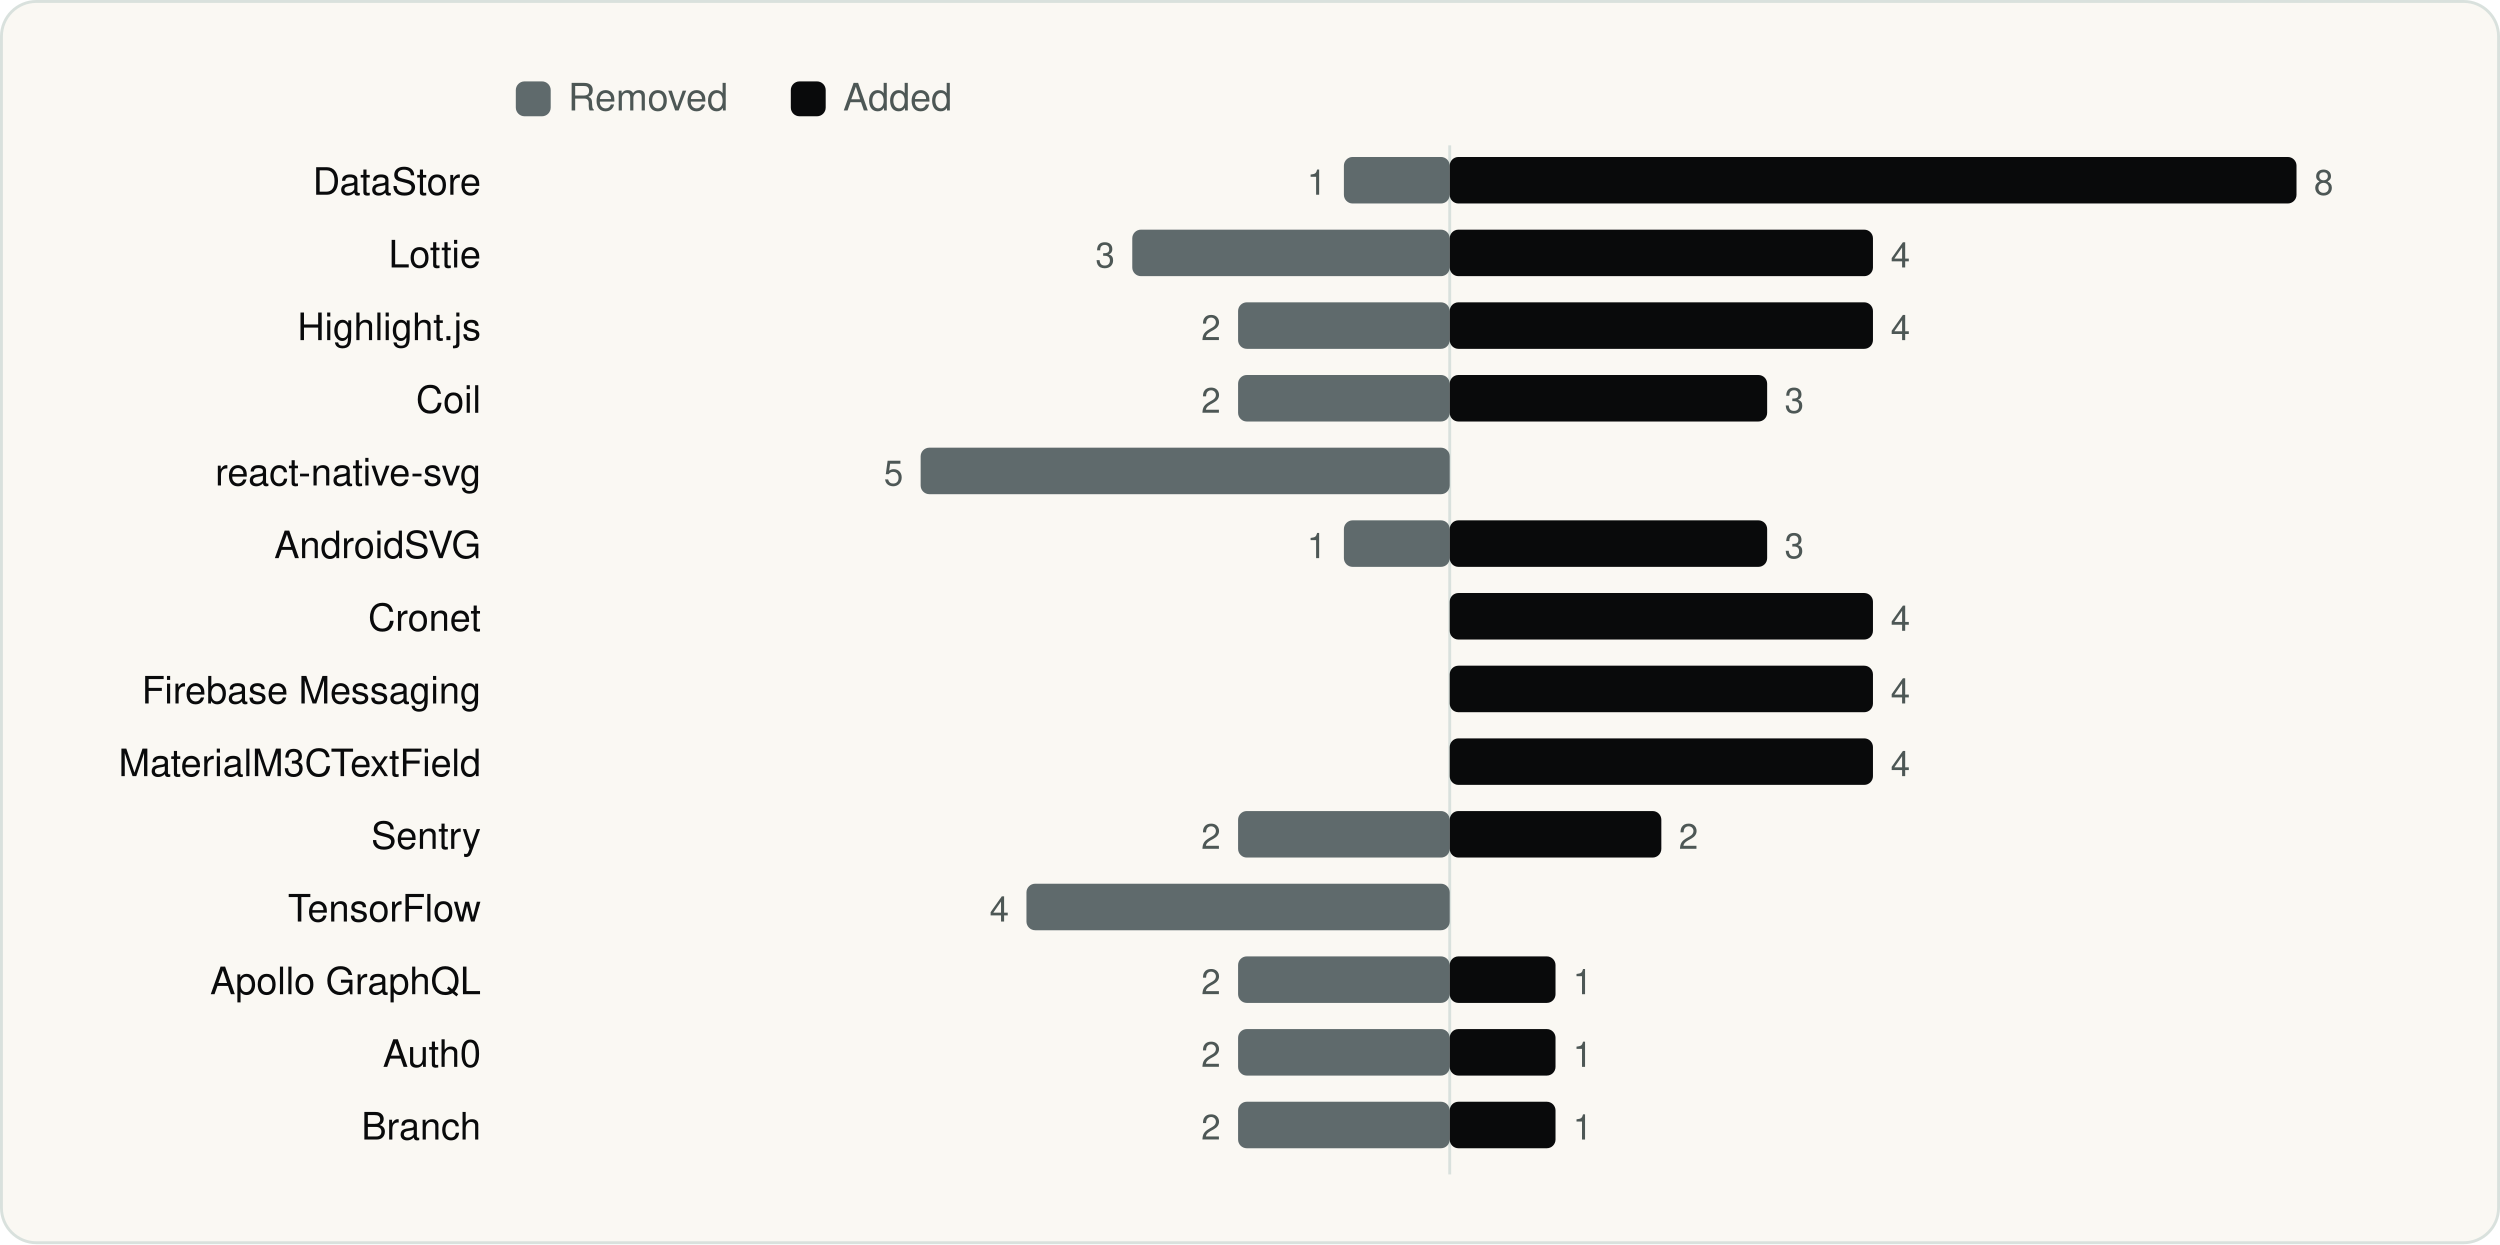
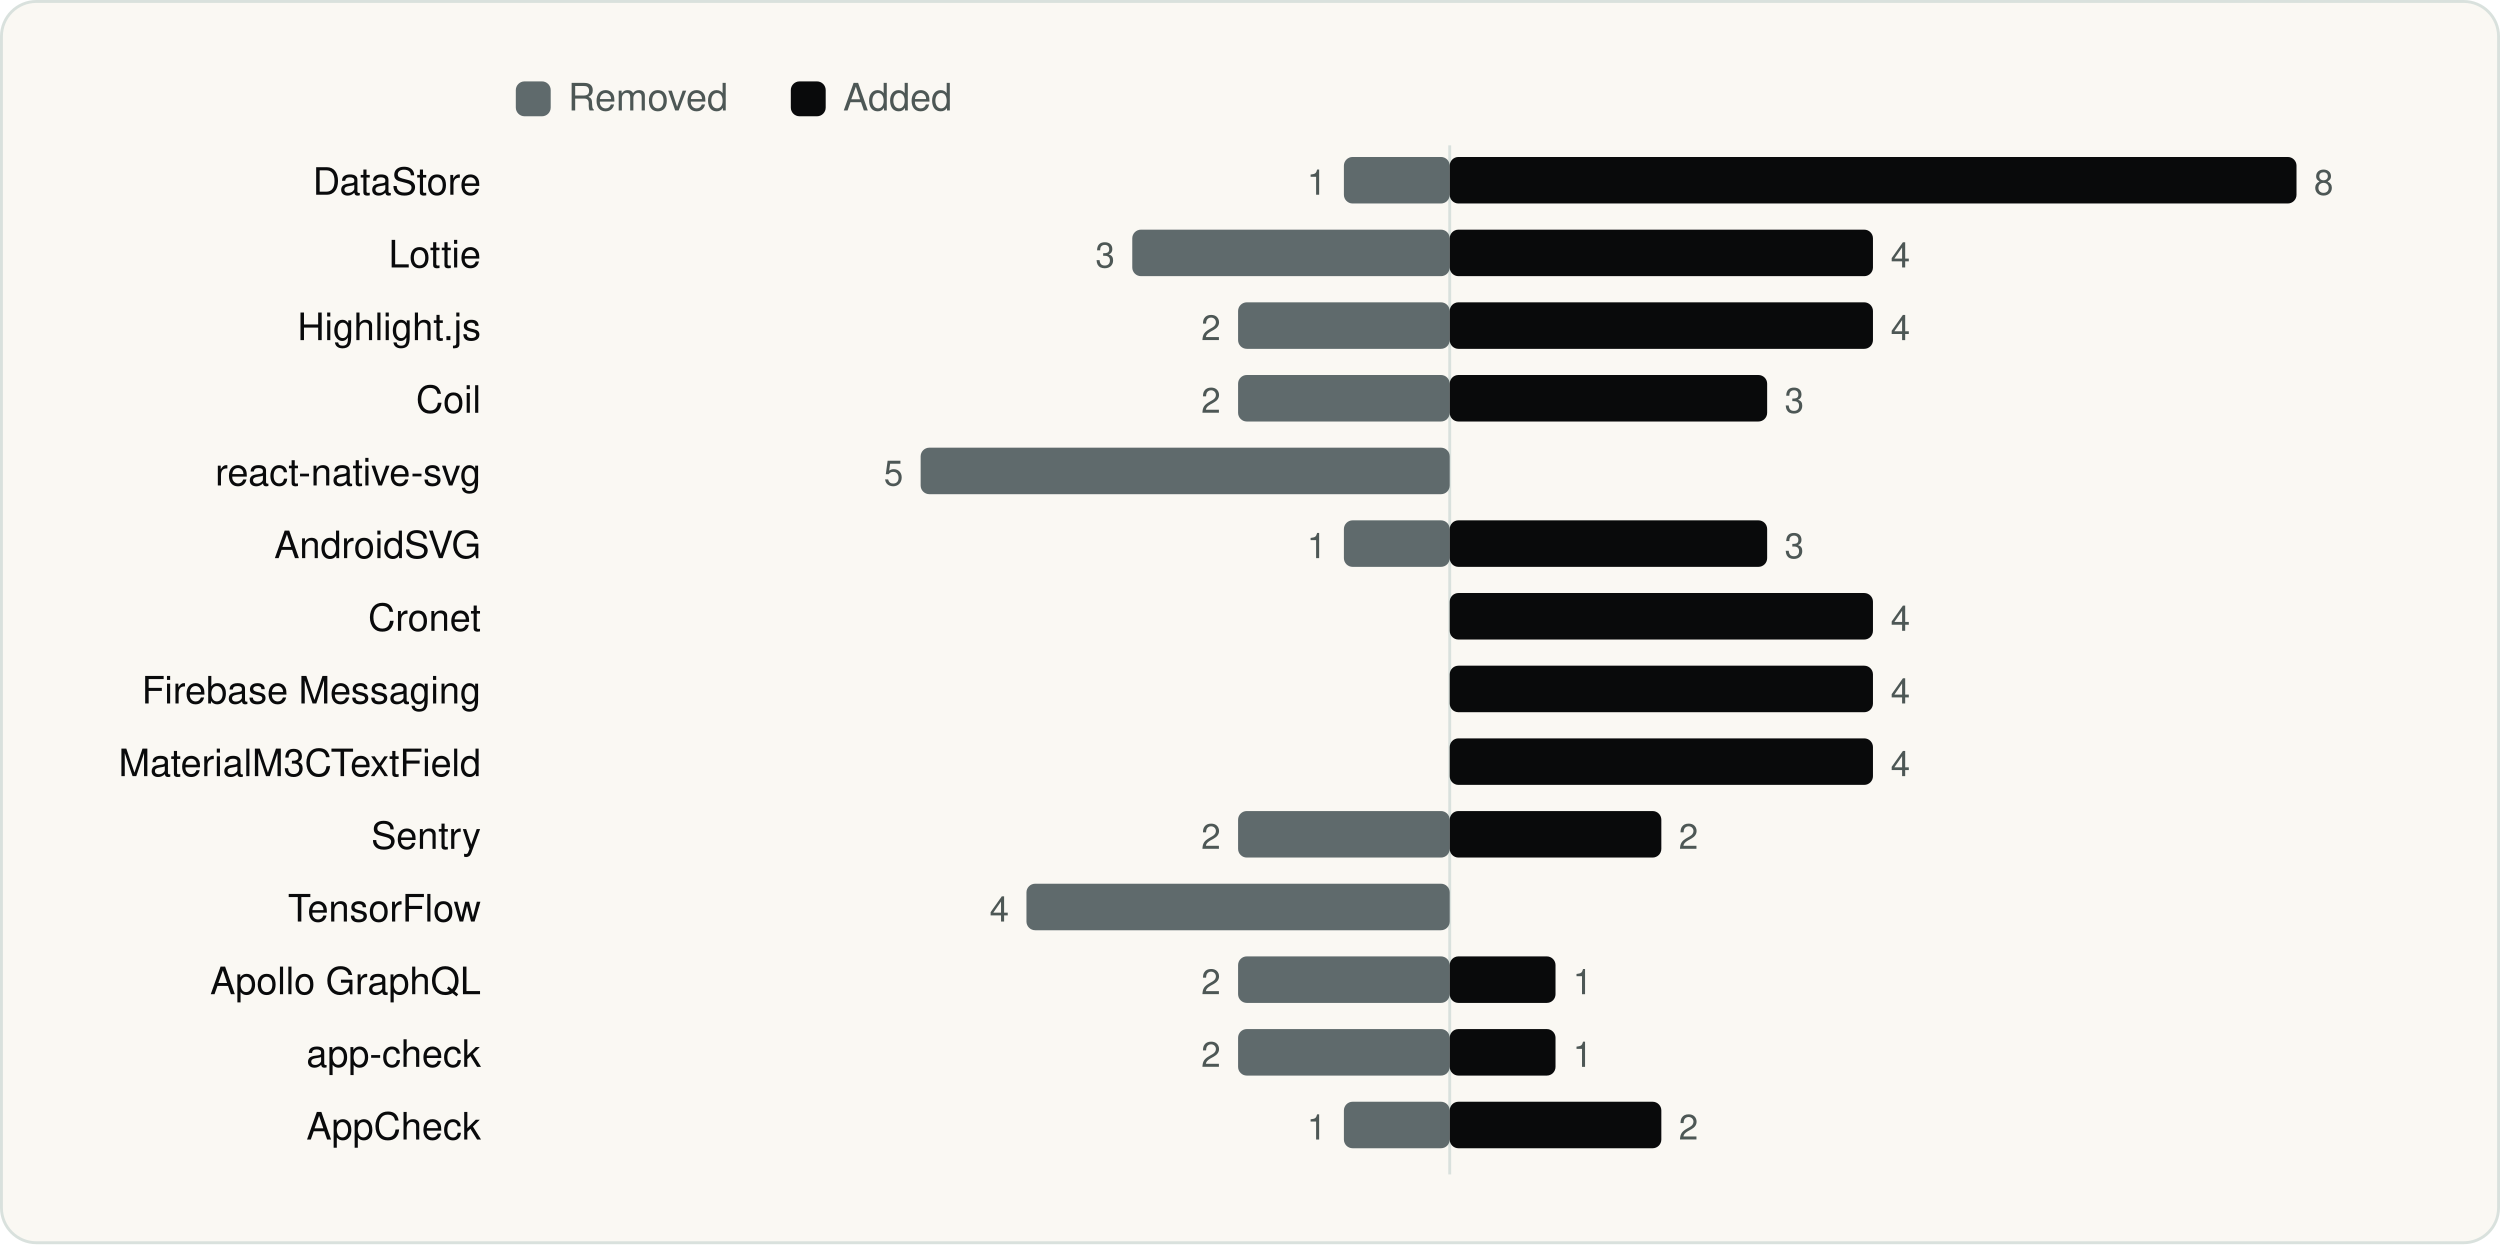
<svg xmlns="http://www.w3.org/2000/svg" viewBox="0 0 860 428" width="860" height="428" role="img" aria-label="SDKs added and removed between versions" font-family="Geist, -apple-system, BlinkMacSystemFont, 'Segoe UI', Helvetica, Arial, sans-serif">
  <rect x="0.5" y="0.5" width="859" height="427" rx="12" fill="#FAF8F3" stroke="#D9E1DD" />
  <g transform="translate(20 20)">
    <rect x="157.44" y="8" width="12" height="12" rx="3" fill="#5F6A6C" />
    <text x="175.44" y="18" font-size="13" fill="#4D5755">Removed</text>
    <rect x="252.04" y="8" width="12" height="12" rx="3" fill="#090A0B" />
    <text x="270.04" y="18" font-size="13" fill="#4D5755">Added</text>
    <line x1="478.7" y1="30" x2="478.7" y2="384" stroke="#D9E1DD" />
    <text x="145.44" y="47" font-size="13" text-anchor="end" fill="#090A0B">DataStore</text>
    <rect x="442.3" y="34" width="36.4" height="16" rx="3" fill="#5F6A6C" />
    <text x="436.3" y="47" font-size="12" text-anchor="end" fill="#4D5755">1</text>
    <rect x="478.7" y="34" width="291.3" height="16" rx="3" fill="#090A0B" />
    <text x="776.0" y="47" font-size="12" fill="#4D5755">8</text>
    <text x="145.44" y="72" font-size="13" text-anchor="end" fill="#090A0B">Lottie</text>
    <rect x="369.5" y="59" width="109.2" height="16" rx="3" fill="#5F6A6C" />
    <text x="363.5" y="72" font-size="12" text-anchor="end" fill="#4D5755">3</text>
    <rect x="478.7" y="59" width="145.6" height="16" rx="3" fill="#090A0B" />
    <text x="630.4" y="72" font-size="12" fill="#4D5755">4</text>
    <text x="145.44" y="97" font-size="13" text-anchor="end" fill="#090A0B">Highlight.js</text>
    <rect x="405.9" y="84" width="72.8" height="16" rx="3" fill="#5F6A6C" />
    <text x="399.9" y="97" font-size="12" text-anchor="end" fill="#4D5755">2</text>
    <rect x="478.7" y="84" width="145.6" height="16" rx="3" fill="#090A0B" />
    <text x="630.4" y="97" font-size="12" fill="#4D5755">4</text>
    <text x="145.44" y="122" font-size="13" text-anchor="end" fill="#090A0B">Coil</text>
    <rect x="405.9" y="109" width="72.8" height="16" rx="3" fill="#5F6A6C" />
    <text x="399.9" y="122" font-size="12" text-anchor="end" fill="#4D5755">2</text>
    <rect x="478.7" y="109" width="109.2" height="16" rx="3" fill="#090A0B" />
    <text x="593.9" y="122" font-size="12" fill="#4D5755">3</text>
    <text x="145.44" y="147" font-size="13" text-anchor="end" fill="#090A0B">react-native-svg</text>
    <rect x="296.7" y="134" width="182.0" height="16" rx="3" fill="#5F6A6C" />
    <text x="290.7" y="147" font-size="12" text-anchor="end" fill="#4D5755">5</text>
    <text x="145.44" y="172" font-size="13" text-anchor="end" fill="#090A0B">AndroidSVG</text>
    <rect x="442.3" y="159" width="36.4" height="16" rx="3" fill="#5F6A6C" />
    <text x="436.3" y="172" font-size="12" text-anchor="end" fill="#4D5755">1</text>
    <rect x="478.7" y="159" width="109.2" height="16" rx="3" fill="#090A0B" />
    <text x="593.9" y="172" font-size="12" fill="#4D5755">3</text>
    <text x="145.44" y="197" font-size="13" text-anchor="end" fill="#090A0B">Cronet</text>
    <rect x="478.7" y="184" width="145.6" height="16" rx="3" fill="#090A0B" />
    <text x="630.4" y="197" font-size="12" fill="#4D5755">4</text>
    <text x="145.44" y="222" font-size="13" text-anchor="end" fill="#090A0B">Firebase Messaging</text>
    <rect x="478.7" y="209" width="145.6" height="16" rx="3" fill="#090A0B" />
    <text x="630.4" y="222" font-size="12" fill="#4D5755">4</text>
    <text x="145.44" y="247" font-size="13" text-anchor="end" fill="#090A0B">MaterialM3CTextField</text>
    <rect x="478.7" y="234" width="145.6" height="16" rx="3" fill="#090A0B" />
    <text x="630.4" y="247" font-size="12" fill="#4D5755">4</text>
    <text x="145.44" y="272" font-size="13" text-anchor="end" fill="#090A0B">Sentry</text>
    <rect x="405.9" y="259" width="72.8" height="16" rx="3" fill="#5F6A6C" />
    <text x="399.9" y="272" font-size="12" text-anchor="end" fill="#4D5755">2</text>
    <rect x="478.7" y="259" width="72.8" height="16" rx="3" fill="#090A0B" />
    <text x="557.5" y="272" font-size="12" fill="#4D5755">2</text>
    <text x="145.44" y="297" font-size="13" text-anchor="end" fill="#090A0B">TensorFlow</text>
    <rect x="333.1" y="284" width="145.6" height="16" rx="3" fill="#5F6A6C" />
    <text x="327.1" y="297" font-size="12" text-anchor="end" fill="#4D5755">4</text>
    <text x="145.44" y="322" font-size="13" text-anchor="end" fill="#090A0B">Apollo GraphQL</text>
    <rect x="405.9" y="309" width="72.8" height="16" rx="3" fill="#5F6A6C" />
    <text x="399.9" y="322" font-size="12" text-anchor="end" fill="#4D5755">2</text>
    <rect x="478.7" y="309" width="36.4" height="16" rx="3" fill="#090A0B" />
    <text x="521.1" y="322" font-size="12" fill="#4D5755">1</text>
-     <text x="145.44" y="347" font-size="13" text-anchor="end" fill="#090A0B">Auth0</text>
+     <text x="145.44" y="347" font-size="13" text-anchor="end" fill="#090A0B">app-check</text>
    <rect x="405.9" y="334" width="72.8" height="16" rx="3" fill="#5F6A6C" />
    <text x="399.9" y="347" font-size="12" text-anchor="end" fill="#4D5755">2</text>
    <rect x="478.7" y="334" width="36.4" height="16" rx="3" fill="#090A0B" />
    <text x="521.1" y="347" font-size="12" fill="#4D5755">1</text>
-     <text x="145.44" y="372" font-size="13" text-anchor="end" fill="#090A0B">Branch</text>
-     <rect x="405.9" y="359" width="72.8" height="16" rx="3" fill="#5F6A6C" />
-     <text x="399.9" y="372" font-size="12" text-anchor="end" fill="#4D5755">2</text>
-     <rect x="478.7" y="359" width="36.4" height="16" rx="3" fill="#090A0B" />
-     <text x="521.1" y="372" font-size="12" fill="#4D5755">1</text>
+     <text x="145.44" y="372" font-size="13" text-anchor="end" fill="#090A0B">AppCheck</text>
+     <rect x="442.3" y="359" width="36.4" height="16" rx="3" fill="#5F6A6C" />
+     <text x="436.3" y="372" font-size="12" text-anchor="end" fill="#4D5755">1</text>
+     <rect x="478.7" y="359" width="72.8" height="16" rx="3" fill="#090A0B" />
+     <text x="557.5" y="372" font-size="12" fill="#4D5755">2</text>
  </g>
</svg>
